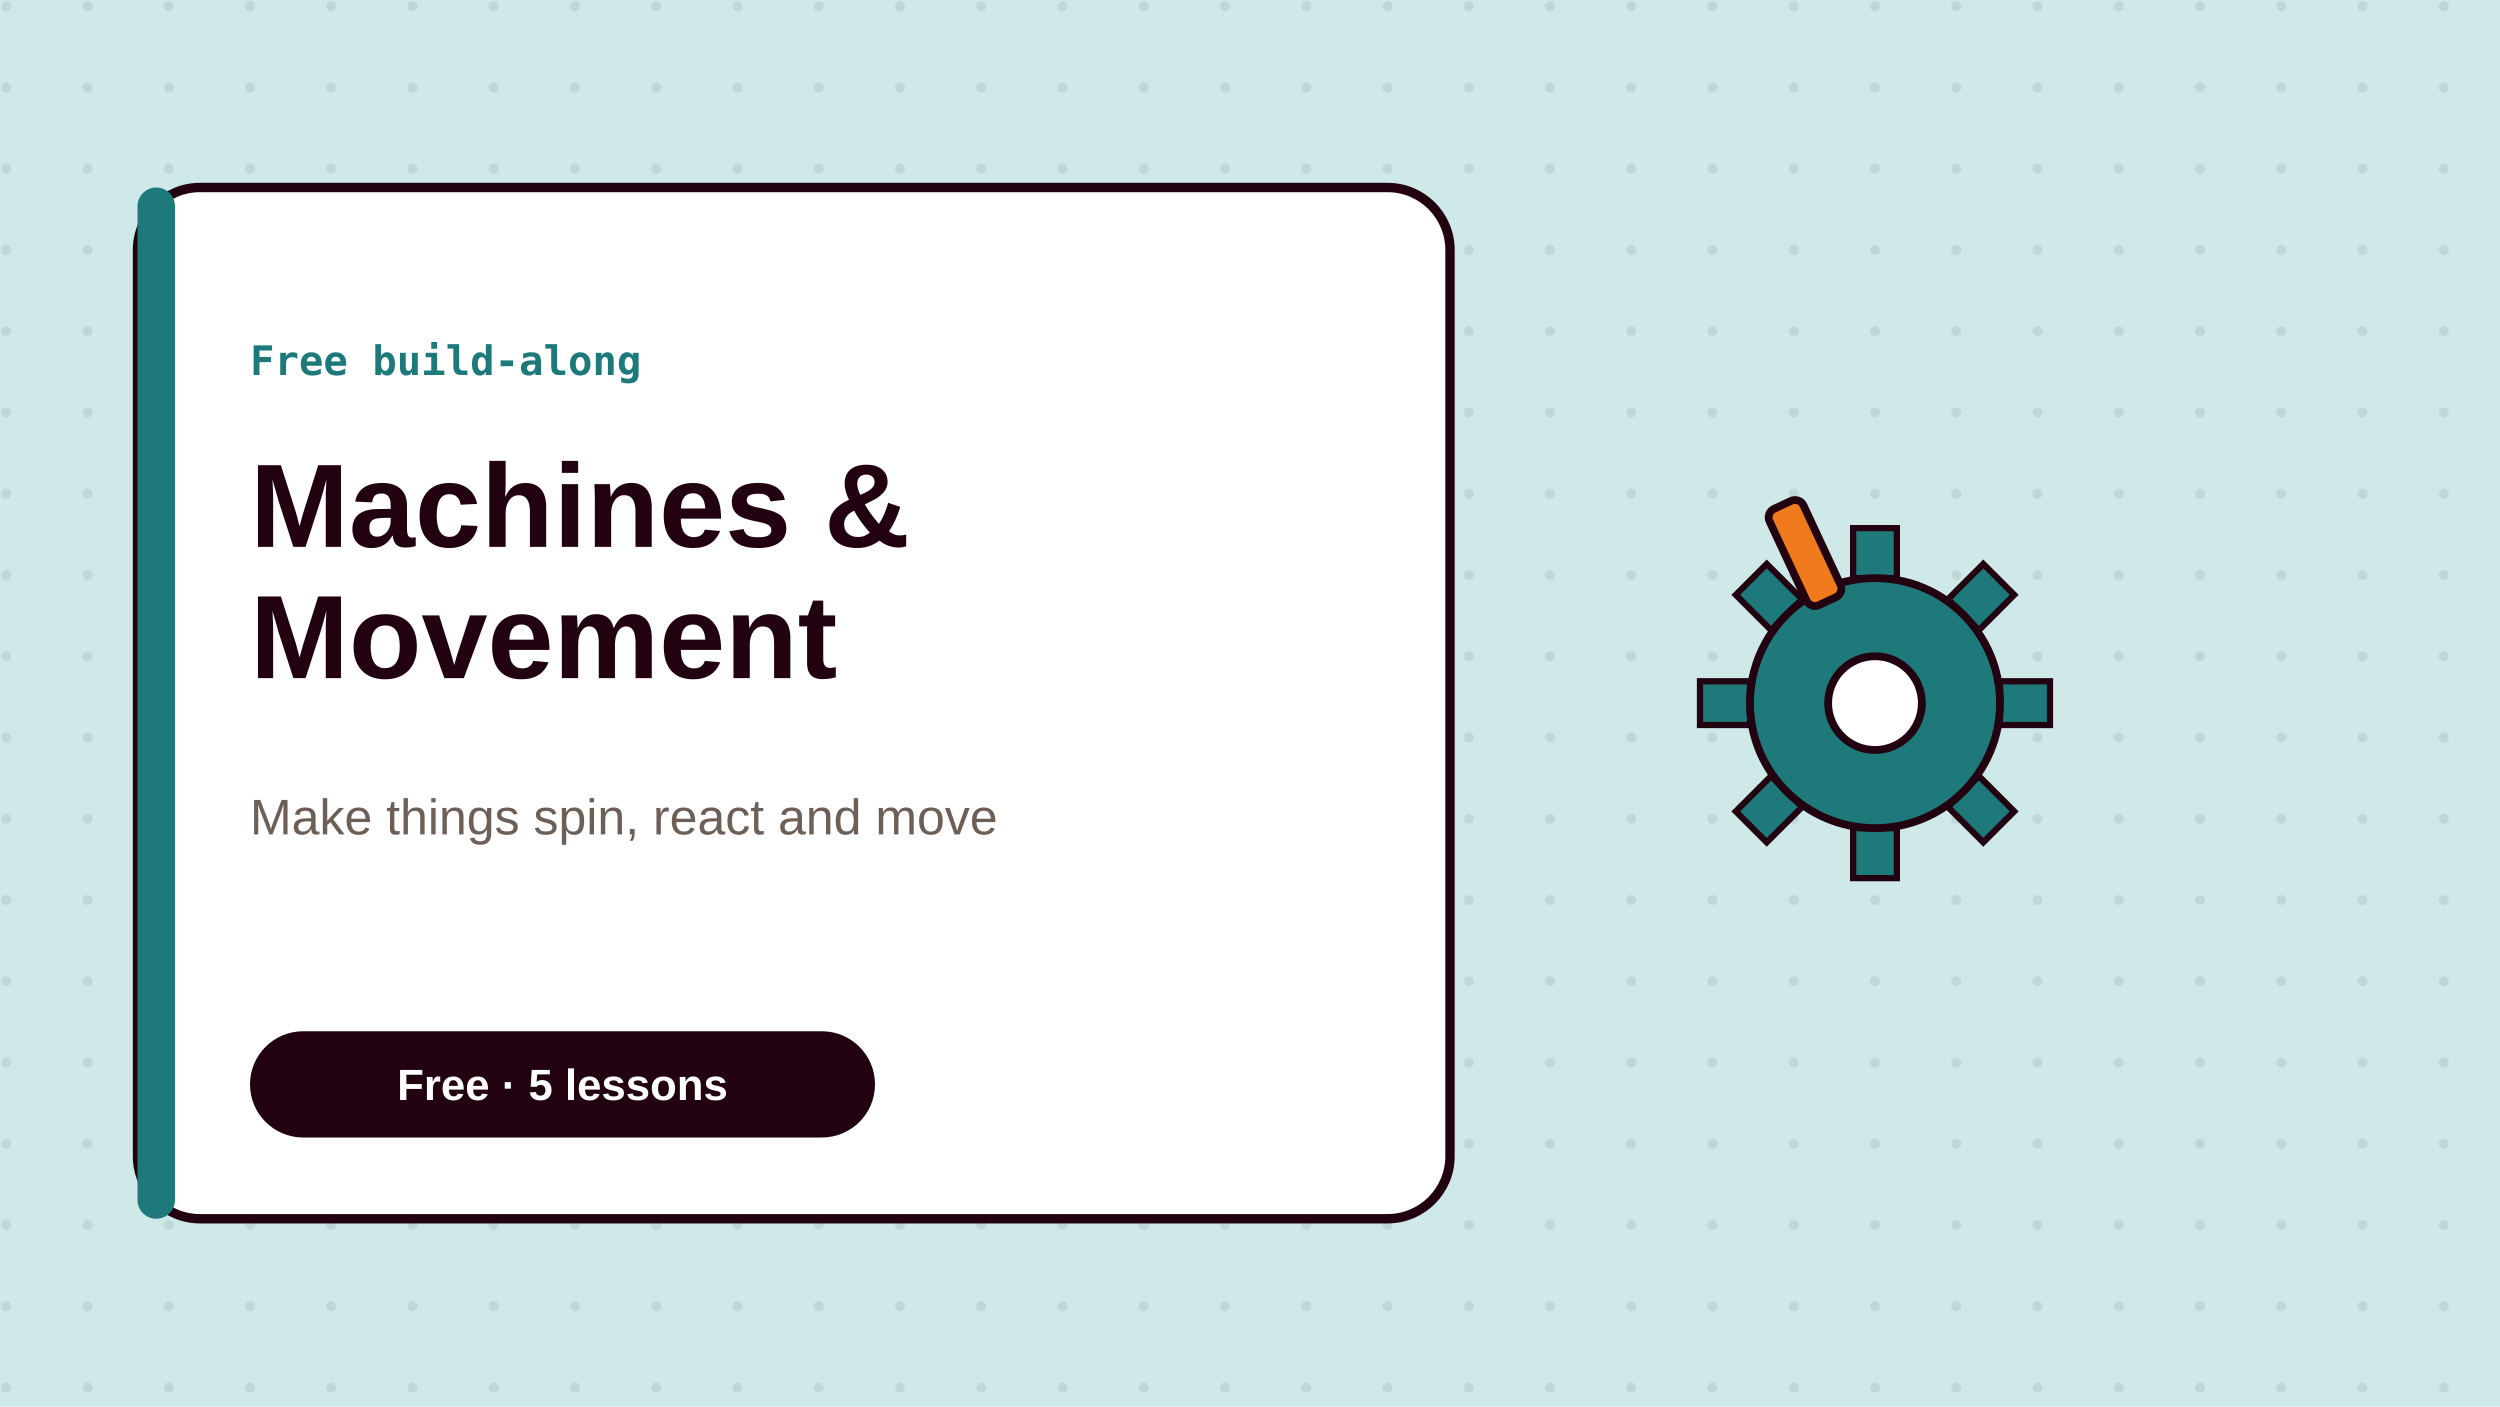
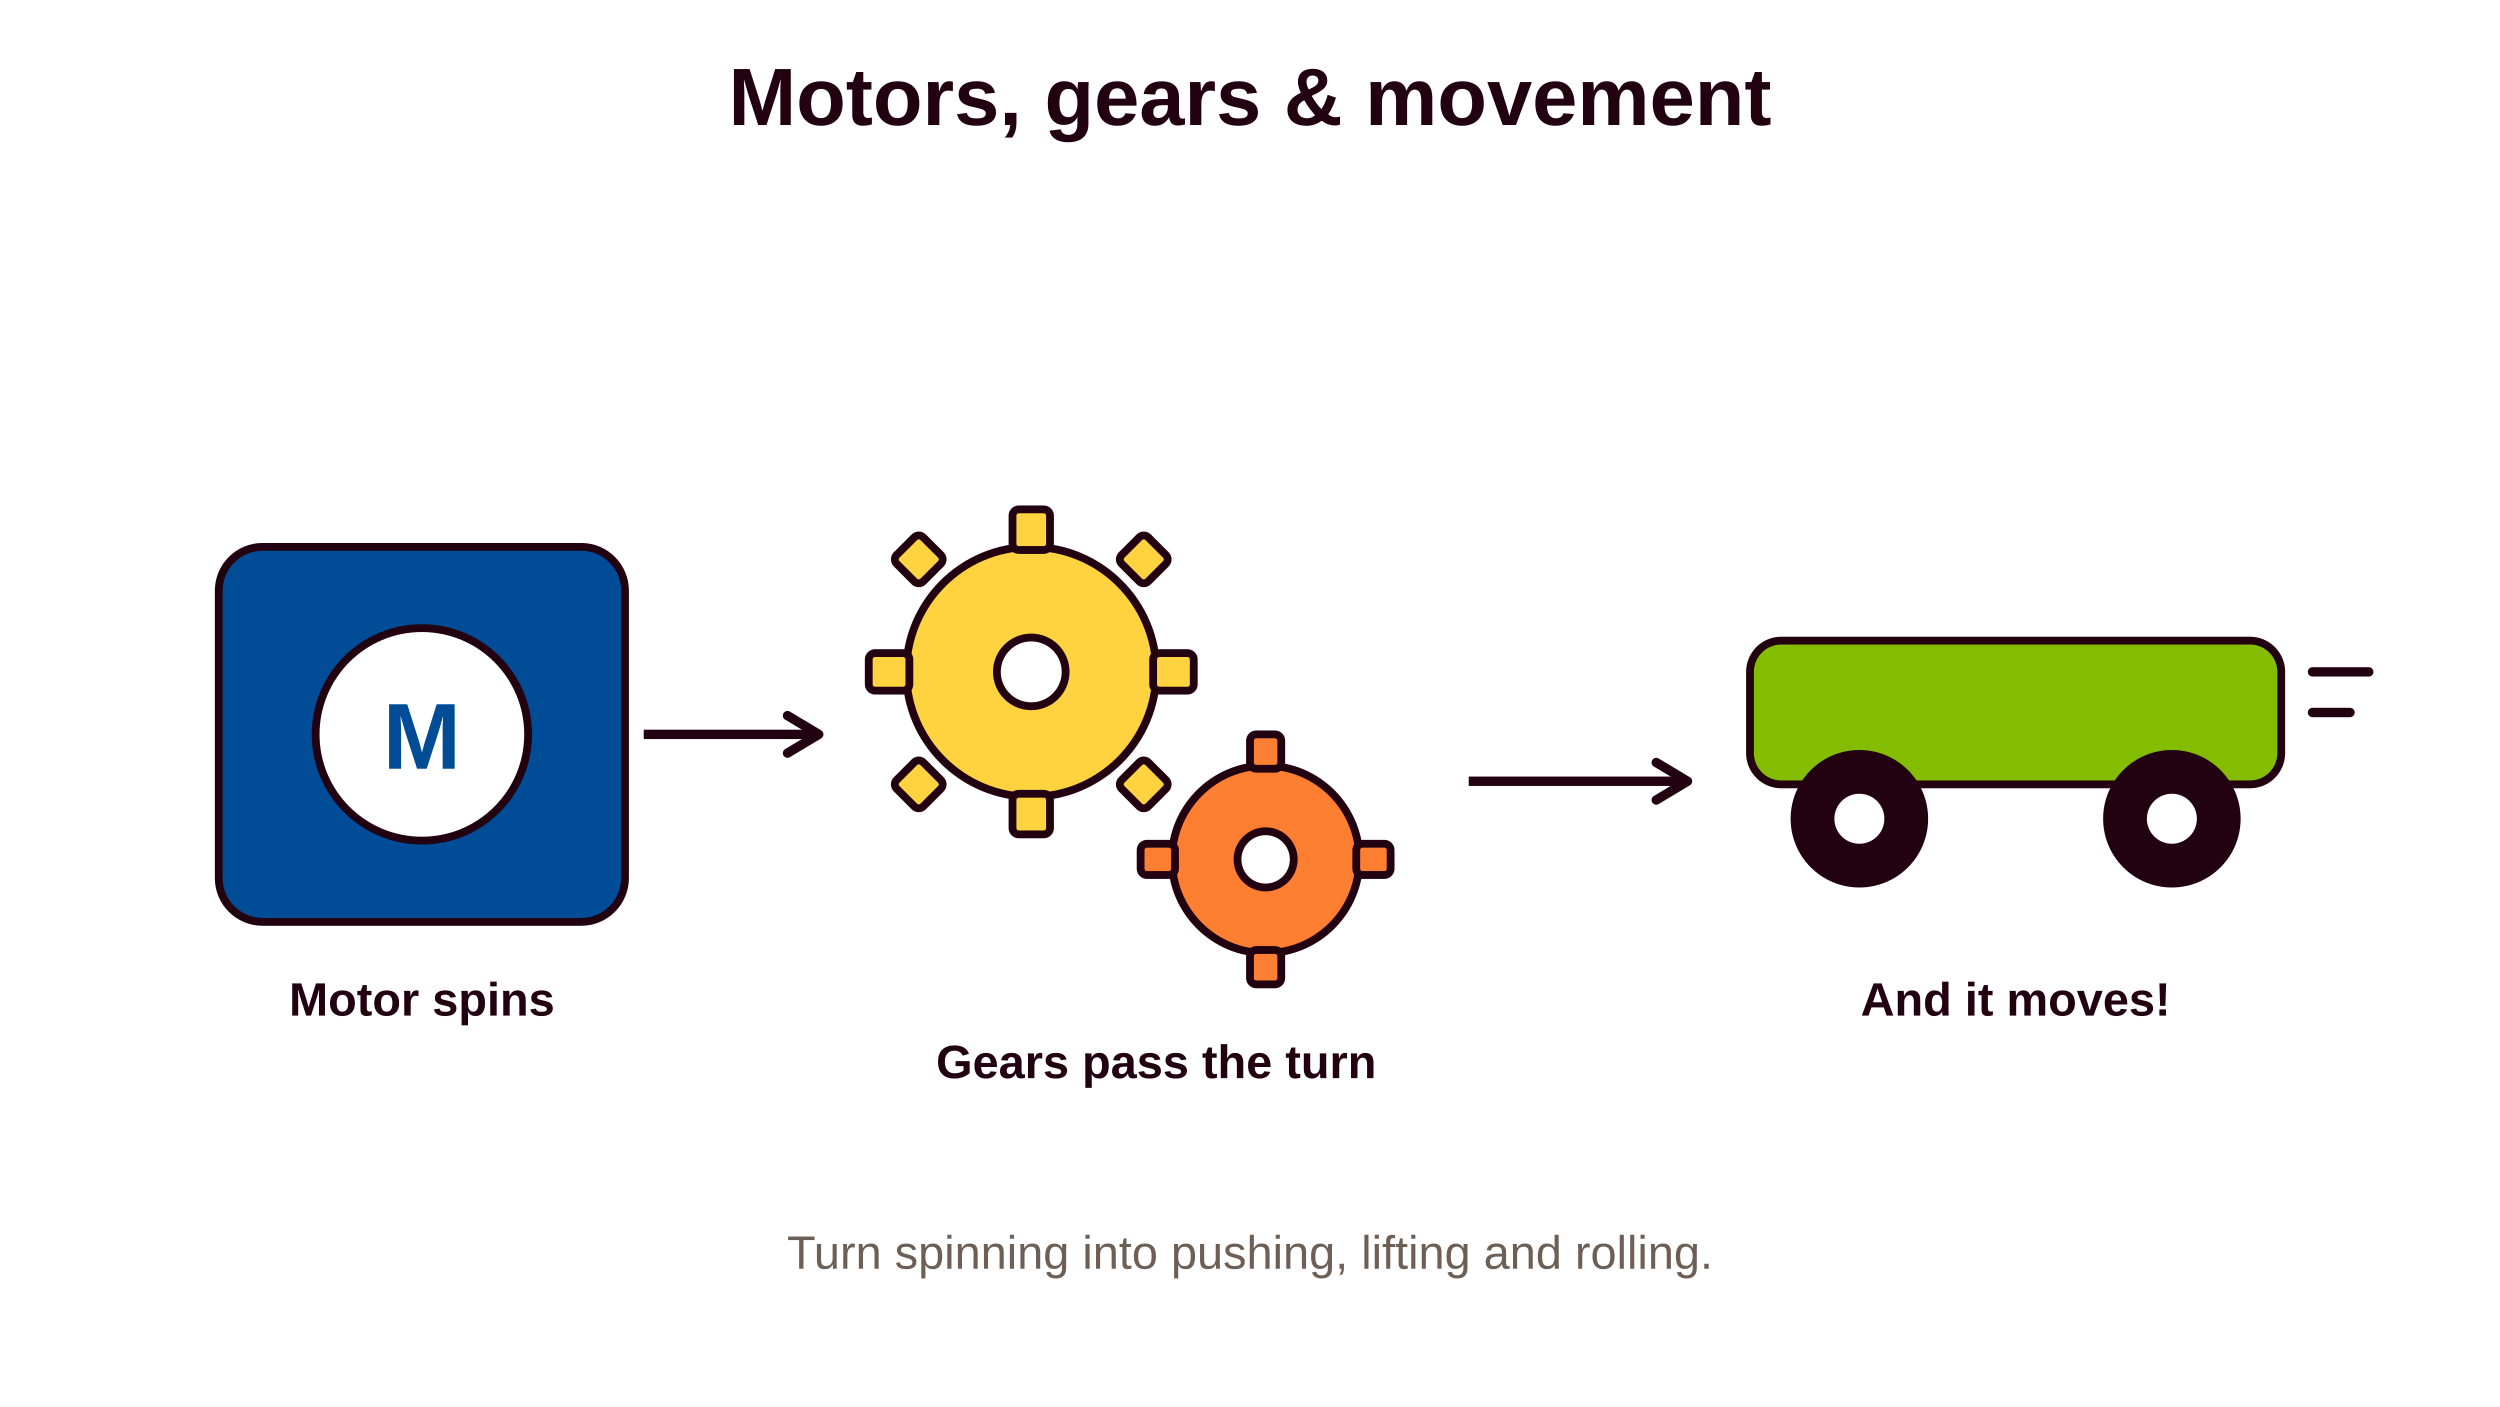
<svg xmlns="http://www.w3.org/2000/svg" viewBox="0 0 800 450">
-   <rect width="800" height="450" fill="#CFE8E8" />
-   <defs>
-     <pattern id="d" width="26" height="26" patternUnits="userSpaceOnUse">
-       <circle cx="2" cy="2" r="1.6" fill="#220111" opacity="0.08" />
-     </pattern>
-   </defs>
-   <rect width="800" height="450" fill="url(#d)" />
-   <rect x="44" y="60" width="420" height="330" rx="20" fill="#fff" stroke="#220111" stroke-width="3" />
-   <rect x="44" y="60" width="12" height="330" rx="6" fill="#1E7A7A" />
-   <text x="80" y="120" text-anchor="start" font-family="'Space Mono',ui-monospace,monospace" font-weight="700" font-size="13" fill="#1E7A7A">Free build-along</text>
-   <text x="80" y="175" text-anchor="start" font-family="Jost,Arial,sans-serif" font-weight="800" font-size="38" fill="#220111">Machines &amp;</text>
-   <text x="80" y="217" text-anchor="start" font-family="Jost,Arial,sans-serif" font-weight="800" font-size="38" fill="#220111">Movement</text>
-   <text x="80" y="267" text-anchor="start" font-family="Jost,Arial,sans-serif" font-weight="500" font-size="16" fill="#6E5F56">Make things spin, react and move</text>
-   <rect x="80" y="330" width="200" height="34" rx="17" fill="#220111" />
-   <text x="180" y="352" text-anchor="middle" font-family="Jost,Arial,sans-serif" font-weight="700" font-size="14" fill="#fff">Free · 5 lessons</text>
-   <rect x="593" y="169" width="14" height="16" fill="#1E7A7A" stroke="#220111" stroke-width="2" transform="rotate(0 600 225)" />
-   <rect x="593" y="169" width="14" height="16" fill="#1E7A7A" stroke="#220111" stroke-width="2" transform="rotate(45 600 225)" />
-   <rect x="593" y="169" width="14" height="16" fill="#1E7A7A" stroke="#220111" stroke-width="2" transform="rotate(90 600 225)" />
-   <rect x="593" y="169" width="14" height="16" fill="#1E7A7A" stroke="#220111" stroke-width="2" transform="rotate(135 600 225)" />
-   <rect x="593" y="169" width="14" height="16" fill="#1E7A7A" stroke="#220111" stroke-width="2" transform="rotate(180 600 225)" />
-   <rect x="593" y="169" width="14" height="16" fill="#1E7A7A" stroke="#220111" stroke-width="2" transform="rotate(225 600 225)" />
-   <rect x="593" y="169" width="14" height="16" fill="#1E7A7A" stroke="#220111" stroke-width="2" transform="rotate(270 600 225)" />
-   <rect x="593" y="169" width="14" height="16" fill="#1E7A7A" stroke="#220111" stroke-width="2" transform="rotate(315 600 225)" />
-   <circle cx="600" cy="225" r="40" fill="#1E7A7A" stroke="#220111" stroke-width="2.5" />
-   <circle cx="600" cy="225" r="15" fill="#fff" stroke="#220111" stroke-width="2.5" />
-   <g transform="rotate(-25 600 225)">
-     <rect x="594" y="155" width="12" height="34" rx="3" fill="#F07B1D" stroke="#220111" stroke-width="2.5" />
+   <rect width="800" height="450" fill="#fff" />
+   <text x="400" y="40" text-anchor="middle" font-family="Jost,Arial,sans-serif" font-weight="800" font-size="26" fill="#220111">Motors, gears &amp; movement</text>
+   <g>
+     <rect x="70" y="175" width="130" height="120" rx="14" fill="#004C97" stroke="#220111" stroke-width="2.5" />
+     <circle cx="135" cy="235" r="34" fill="#fff" stroke="#220111" stroke-width="2.5" />
+     <text x="135" y="246" text-anchor="middle" font-family="Jost,Arial,sans-serif" font-weight="800" font-size="30" fill="#004C97">M</text>
+     <text x="135" y="325" text-anchor="middle" font-family="Jost,Arial,sans-serif" font-weight="600" font-size="15" fill="#220111">Motor spins</text>
  </g>
+   <line x1="206" y1="235" x2="262" y2="235" stroke="#220111" stroke-width="3" />
+   <path d="M252 229 L262 235 L252 241" fill="none" stroke="#220111" stroke-width="3" stroke-linecap="round" stroke-linejoin="round" />
+   <g>
+     <g transform="translate(330 215)" fill="#FFD23F" stroke="#220111" stroke-width="2.5">
+       <circle r="40" />
+       <g>
+         <rect x="-6" y="-52" width="12" height="13" rx="2" />
+         <rect x="-6" y="39" width="12" height="13" rx="2" />
+         <rect x="-52" y="-6" width="13" height="12" rx="2" />
+         <rect x="39" y="-6" width="13" height="12" rx="2" />
+         <rect x="-42" y="-42" width="12" height="12" rx="2" transform="rotate(45 -36 -36)" />
+         <rect x="30" y="30" width="12" height="12" rx="2" transform="rotate(45 36 36)" />
+         <rect x="30" y="-42" width="12" height="12" rx="2" transform="rotate(-45 36 -36)" />
+         <rect x="-42" y="30" width="12" height="12" rx="2" transform="rotate(-45 -36 36)" />
+       </g>
+       <circle r="11" fill="#fff" />
+     </g>
+     <g transform="translate(405 275)" fill="#FF7F32" stroke="#220111" stroke-width="2.5">
+       <circle r="30" />
+       <g>
+         <rect x="-5" y="-40" width="10" height="11" rx="2" />
+         <rect x="-5" y="29" width="10" height="11" rx="2" />
+         <rect x="-40" y="-5" width="11" height="10" rx="2" />
+         <rect x="29" y="-5" width="11" height="10" rx="2" />
+       </g>
+       <circle r="9" fill="#fff" />
+     </g>
+     <text x="370" y="345" text-anchor="middle" font-family="Jost,Arial,sans-serif" font-weight="600" font-size="15" fill="#220111">Gears pass the turn</text>
+   </g>
+   <line x1="470" y1="250" x2="540" y2="250" stroke="#220111" stroke-width="3" />
+   <path d="M530 244 L540 250 L530 256" fill="none" stroke="#220111" stroke-width="3" stroke-linecap="round" stroke-linejoin="round" />
+   <g>
+     <rect x="560" y="205" width="170" height="46" rx="10" fill="#84BD00" stroke="#220111" stroke-width="2.5" />
+     <circle cx="595" cy="262" r="22" fill="#220111" />
+     <circle cx="595" cy="262" r="8" fill="#fff" />
+     <circle cx="695" cy="262" r="22" fill="#220111" />
+     <circle cx="695" cy="262" r="8" fill="#fff" />
+     <g stroke="#220111" stroke-width="3" stroke-linecap="round">
+       <path d="M740 215 h18" />
+       <path d="M740 228 h12" />
+     </g>
+     <text x="645" y="325" text-anchor="middle" font-family="Jost,Arial,sans-serif" font-weight="600" font-size="15" fill="#220111">And it moves!</text>
+   </g>
+   <text x="400" y="406" text-anchor="middle" font-family="Jost,Arial,sans-serif" font-weight="500" font-size="15" fill="#6E5F56">Turn spinning into pushing, lifting and rolling.</text>
</svg>
